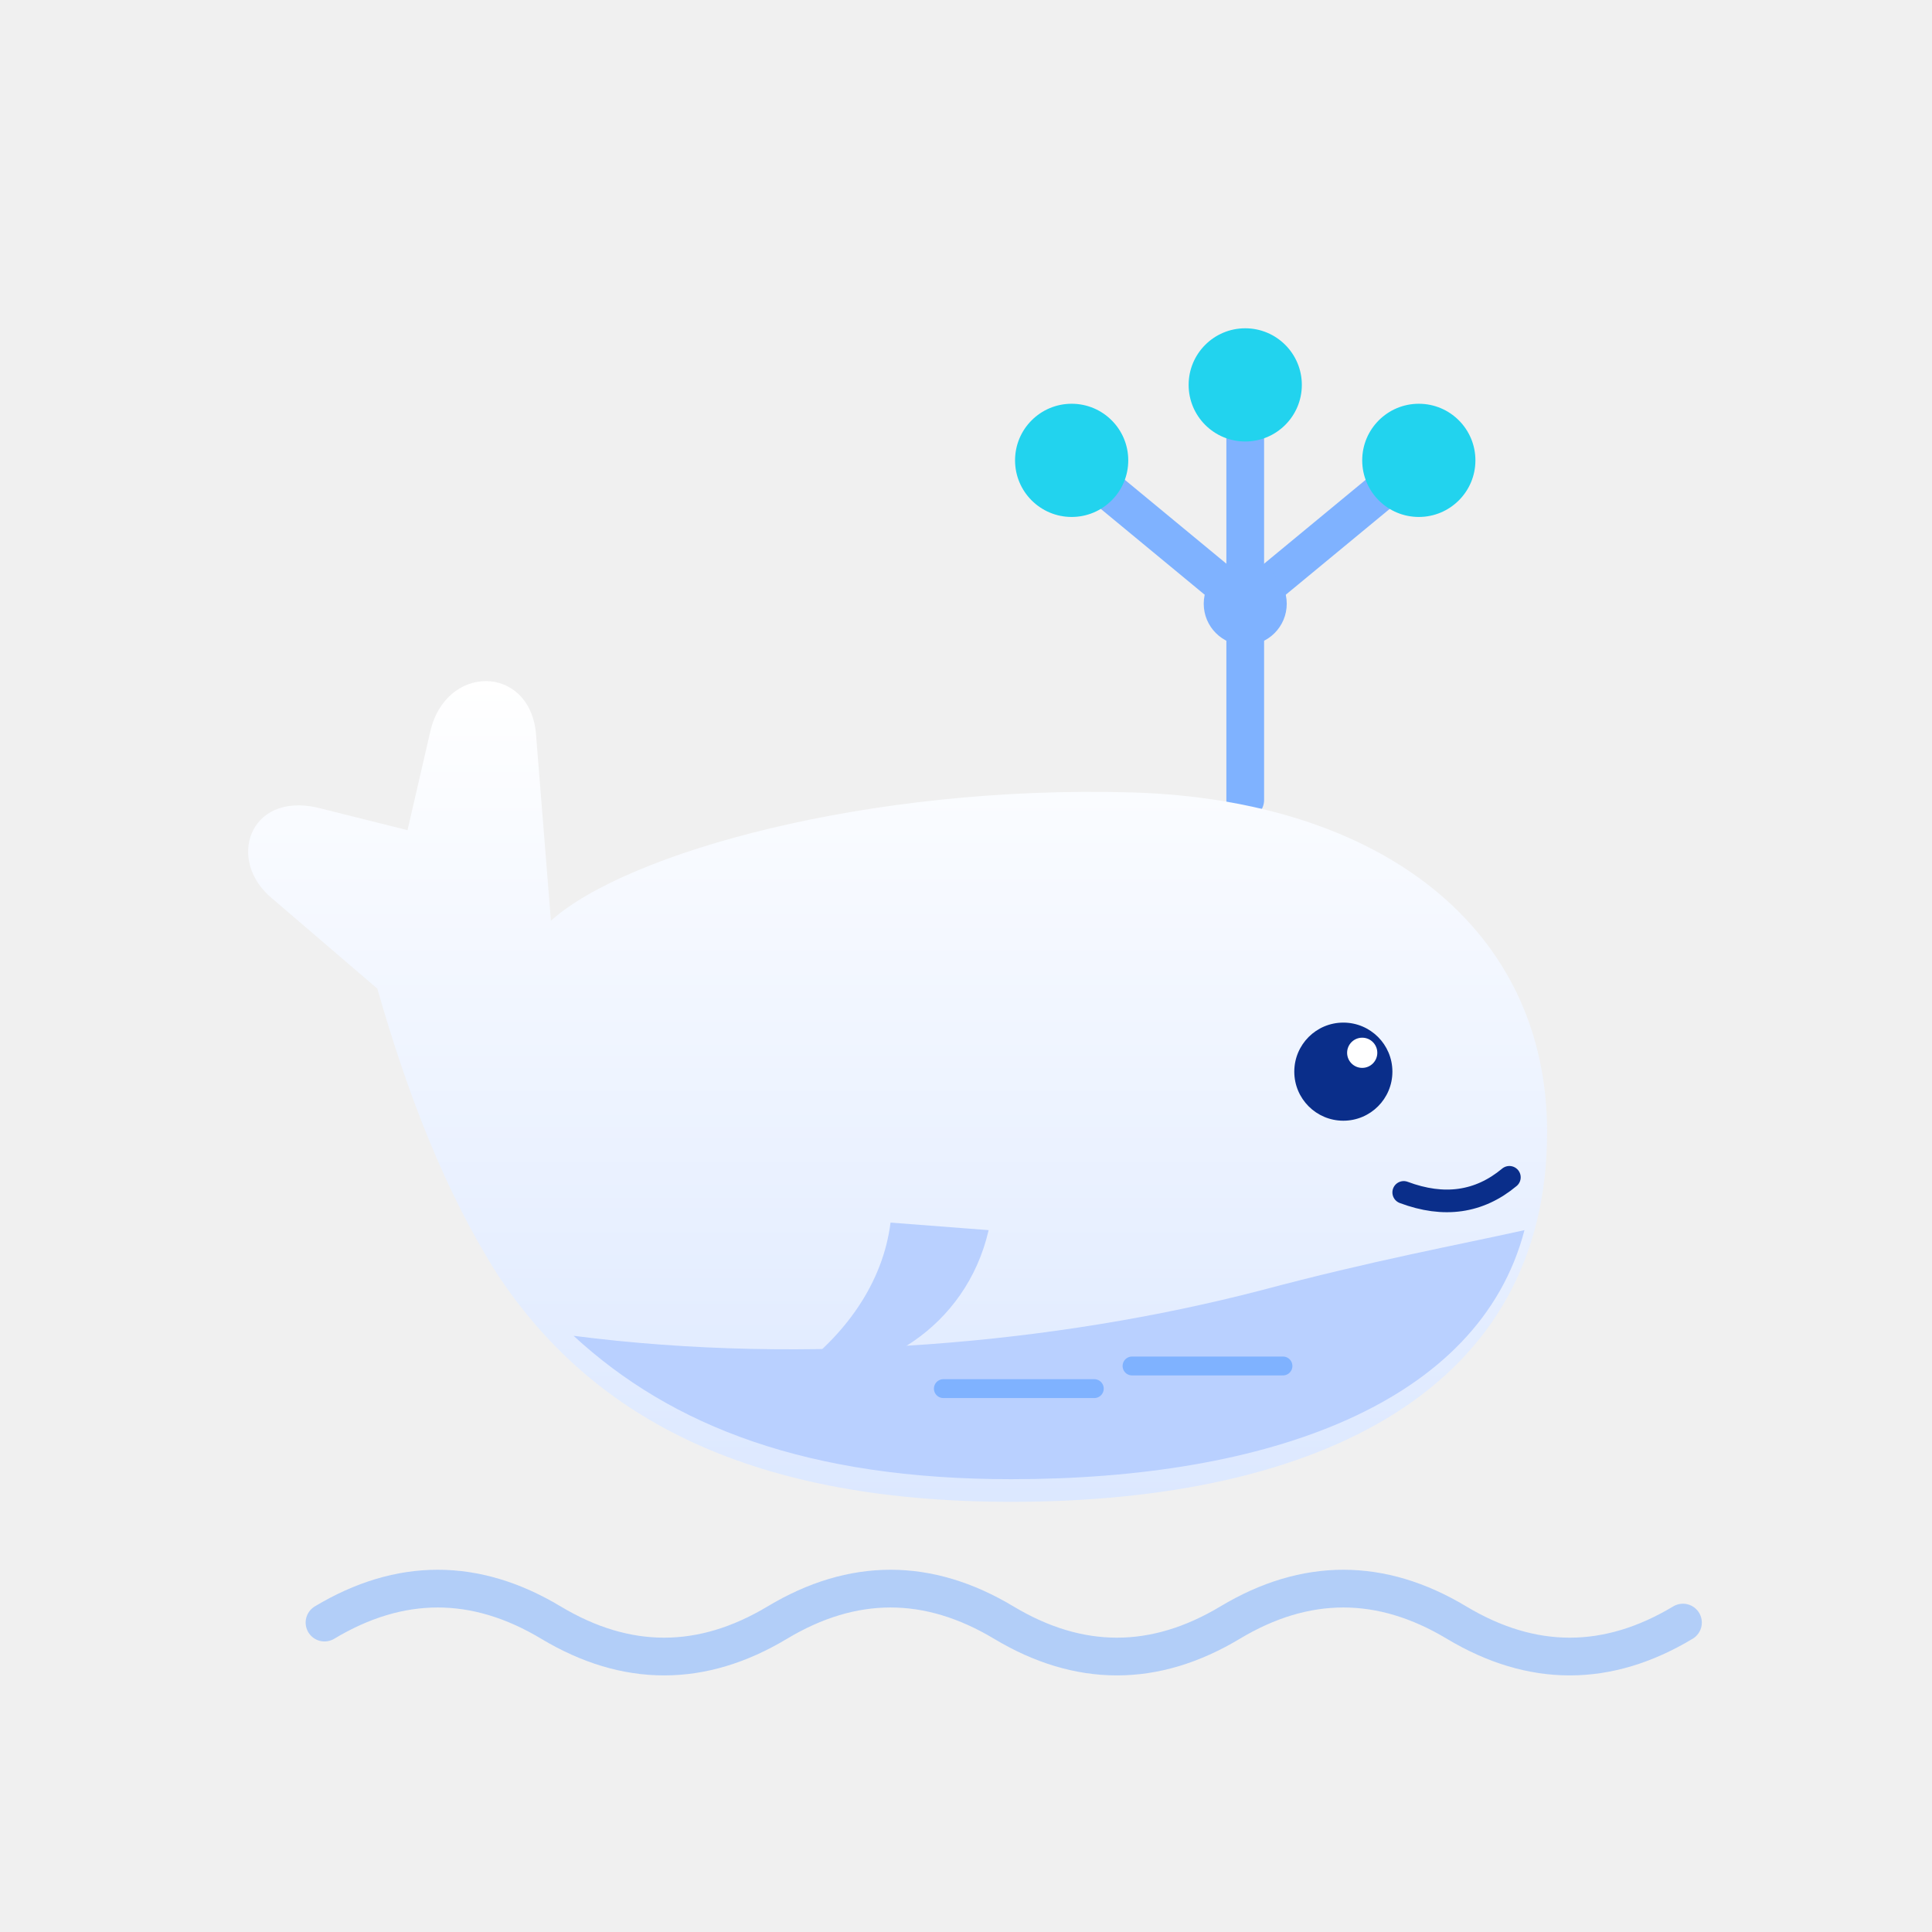
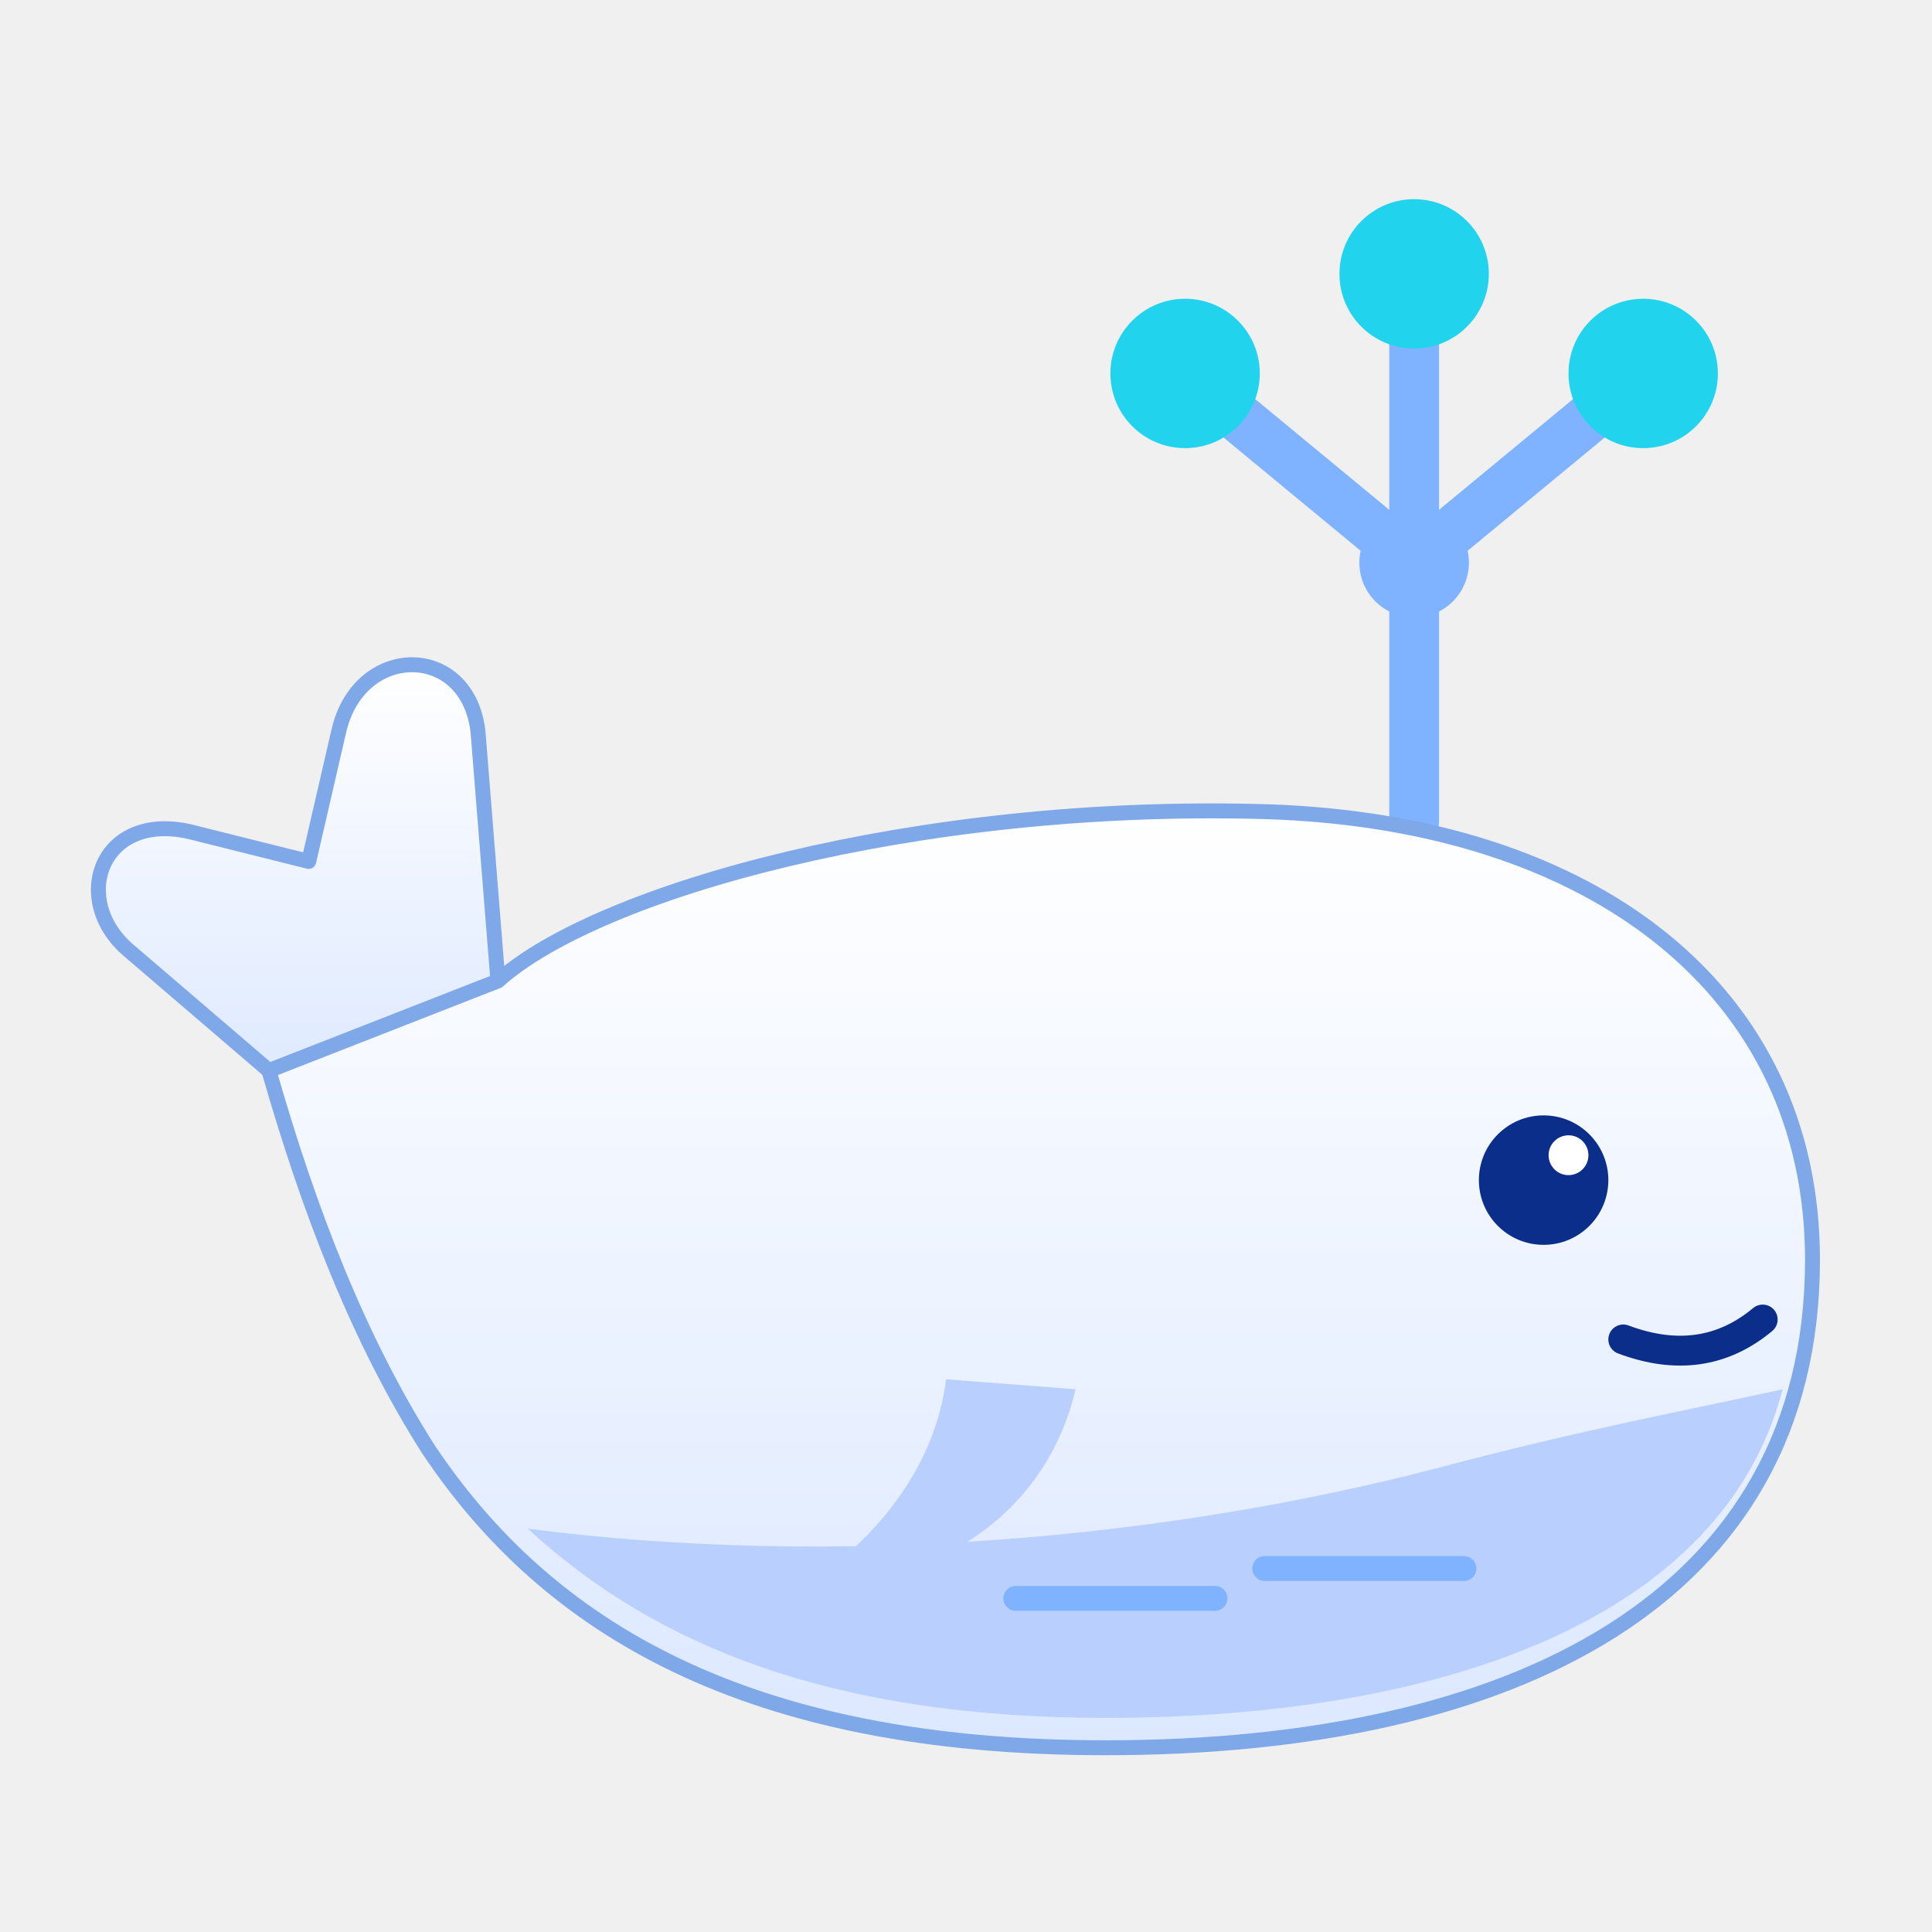
- <svg xmlns="http://www.w3.org/2000/svg" viewBox="0 0 512 512" width="512" height="512">
+ <svg xmlns="http://www.w3.org/2000/svg" viewBox="46 64 388 354" width="512" height="512">
  <defs>
    <linearGradient id="bg" x1="0" y1="0" x2="1" y2="1">
      <stop offset="0" stop-color="#1E6BFF" />
      <stop offset="1" stop-color="#0A2E8A" />
    </linearGradient>
    <linearGradient id="corpo" x1="0" y1="0" x2="0" y2="1">
      <stop offset="0" stop-color="#FFFFFF" />
      <stop offset="1" stop-color="#DCE8FF" />
    </linearGradient>
  </defs>
-   <g stroke="#7FB2FF" stroke-width="10" stroke-linecap="round" fill="none" opacity="0.55">
-     <path d="M86 430 q30 -18 60 0 t60 0 t60 0 t60 0 t60 0 t60 0" />
+   <g class="swim-spray">
+     <g stroke="#7FB2FF" stroke-width="10" stroke-linecap="round" fill="none">
+       <path d="M330 212 V160" />
+       <path d="M330 160 L284 122" />
+       <path d="M330 160 V104" />
+       <path d="M330 160 L376 122" />
+     </g>
+     <g fill="#22D3EE">
+       <circle cx="284" cy="122" r="15" />
+       <circle cx="330" cy="102" r="15" />
+       <circle cx="376" cy="122" r="15" />
+     </g>
+     <circle cx="330" cy="160" r="11" fill="#7FB2FF" />
  </g>
-   <g stroke="#7FB2FF" stroke-width="10" stroke-linecap="round" fill="none">
-     <path d="M330 212 V160" />
-     <path d="M330 160 L284 122" />
-     <path d="M330 160 V104" />
-     <path d="M330 160 L376 122" />
+   <g class="swim-body">
+     <path class="swim-tail" fill="url(#corpo)" stroke="#7FA8E8" stroke-width="3" stroke-linejoin="round" d="M148 270 L100 262 L72 238 C60 228 66 210 84 214 L108 220 L114 194 C118 176 140 176 142 194 L146 244 Z" />
+     <path fill="url(#corpo)" stroke="#7FA8E8" stroke-width="3" stroke-linejoin="round" d="     M 410 300     C 410 368 350 398 268 398     C 196 398 156 374 132 338     C 118 316 108 290 100 262     L 146 244     C 166 226 230 208 300 210     C 366 212 410 246 410 300 Z" />
+     <path fill="#B9D0FF" d="     M 404 326     C 392 372 336 392 268 392     C 214 392 178 378 152 354     C 214 362 280 356 334 342     C 364 334 386 330 404 326 Z" />
+     <g stroke="#7FB2FF" stroke-width="5" stroke-linecap="round">
+       <path d="M250 368 h40" />
+       <path d="M300 362 h40" />
+     </g>
+     <circle cx="356" cy="284" r="13" fill="#0A2E8A" />
+     <circle cx="361" cy="279" r="4" fill="#FFFFFF" />
+     <path d="M372 316 q16 6 28 -4" stroke="#0A2E8A" stroke-width="6" stroke-linecap="round" fill="none" />
+     <path class="swim-fin" fill="#B9D0FF" d="M262 326 c-6 26 -30 40 -52 38 c14 -10 24 -24 26 -40 z" />
  </g>
-   <g fill="#22D3EE">
-     <circle cx="284" cy="122" r="15" />
-     <circle cx="330" cy="102" r="15" />
-     <circle cx="376" cy="122" r="15" />
-   </g>
-   <circle cx="330" cy="160" r="11" fill="#7FB2FF" />
-   <path fill="url(#corpo)" d="     M 410 300     C 410 368 350 398 268 398     C 196 398 156 374 132 338     C 118 316 108 290 100 262     L 72 238     C 60 228 66 210 84 214     L 108 220     L 114 194     C 118 176 140 176 142 194     L 146 244     C 166 226 230 208 300 210     C 366 212 410 246 410 300 Z" />
-   <path fill="#B9D0FF" d="     M 404 326     C 392 372 336 392 268 392     C 214 392 178 378 152 354     C 214 362 280 356 334 342     C 364 334 386 330 404 326 Z" />
-   <g stroke="#7FB2FF" stroke-width="5" stroke-linecap="round">
-     <path d="M250 368 h40" />
-     <path d="M300 362 h40" />
-   </g>
-   <circle cx="356" cy="284" r="13" fill="#0A2E8A" />
-   <circle cx="361" cy="279" r="4" fill="#FFFFFF" />
-   <path d="M372 316 q16 6 28 -4" stroke="#0A2E8A" stroke-width="6" stroke-linecap="round" fill="none" />
-   <path fill="#B9D0FF" d="M262 326 c-6 26 -30 40 -52 38 c14 -10 24 -24 26 -40 z" />
</svg>
